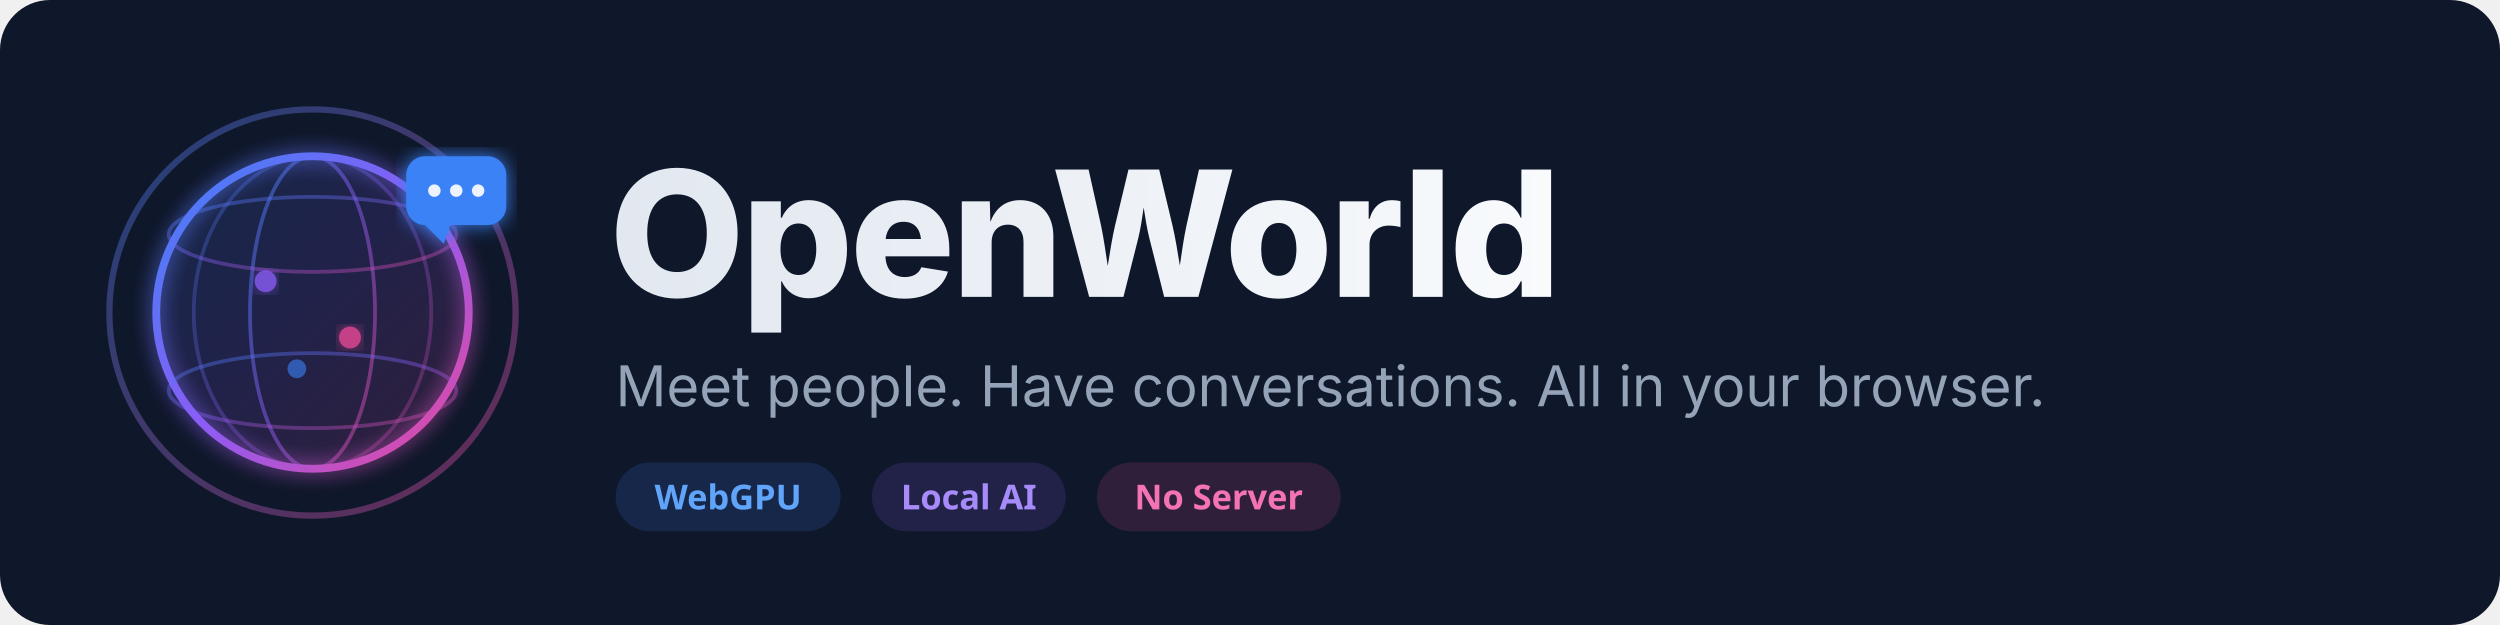
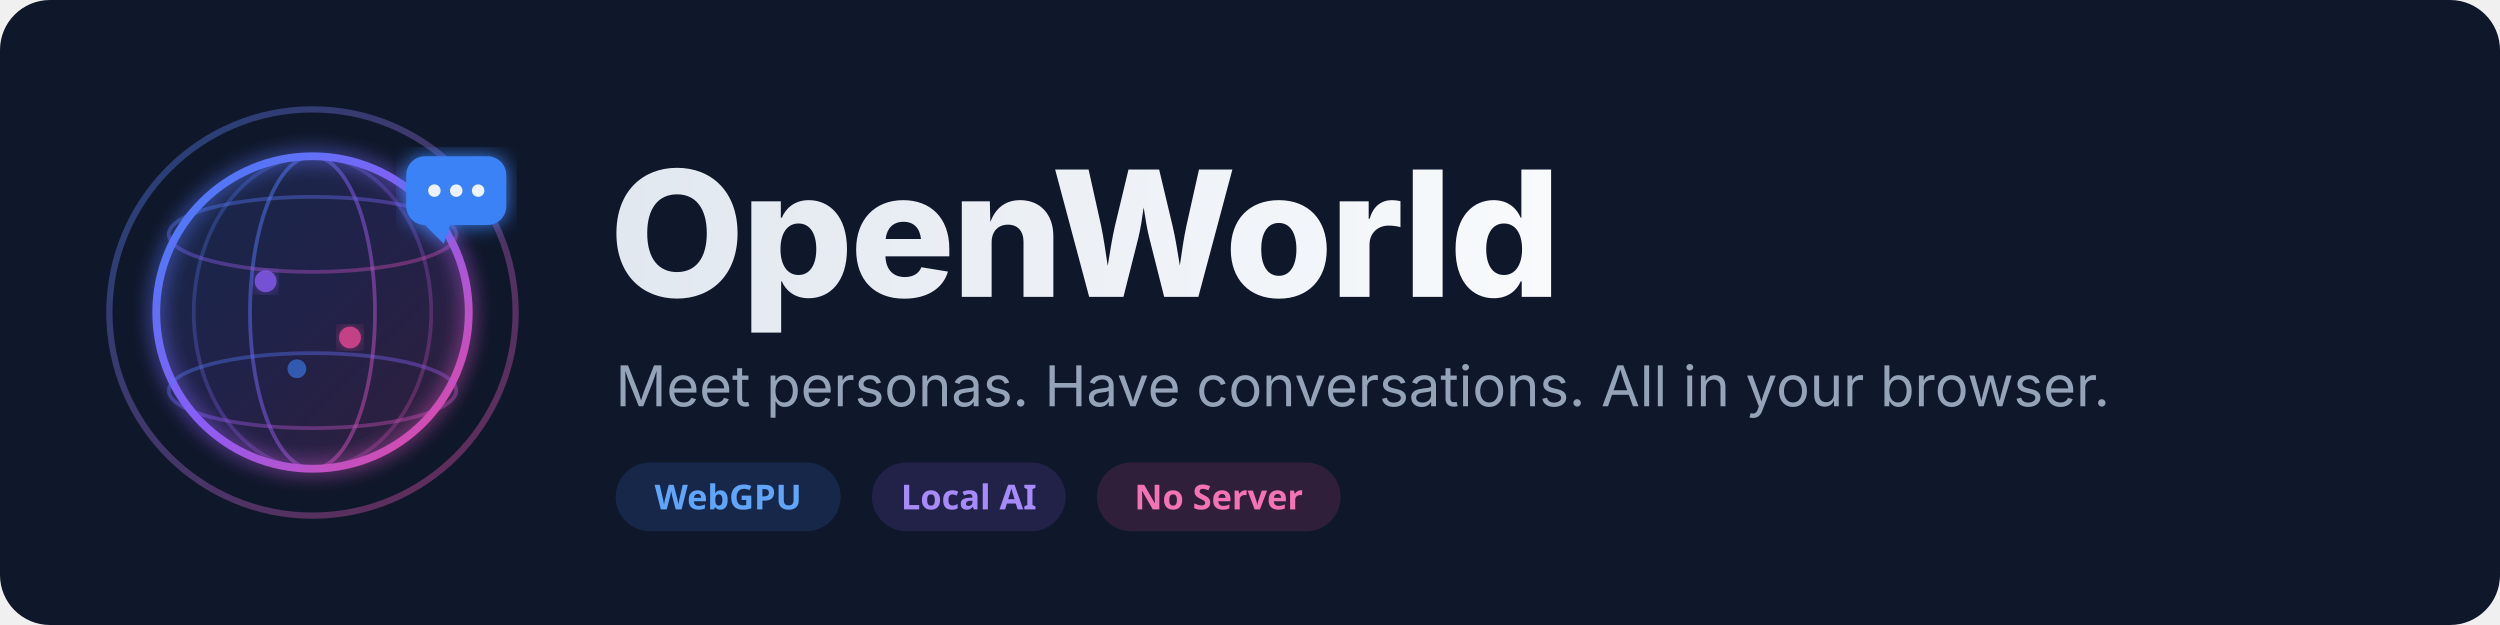
<svg xmlns="http://www.w3.org/2000/svg" viewBox="0 0 800 200" fill="none">
  <defs>
    <linearGradient id="globeGrad" x1="0%" y1="0%" x2="100%" y2="100%">
      <stop offset="0%" stop-color="#3B82F6" />
      <stop offset="50%" stop-color="#8B5CF6" />
      <stop offset="100%" stop-color="#EC4899" />
    </linearGradient>
    <linearGradient id="ringGrad" x1="0%" y1="0%" x2="100%" y2="100%">
      <stop offset="0%" stop-color="#3B82F6" stop-opacity="0.4" />
      <stop offset="100%" stop-color="#EC4899" stop-opacity="0.4" />
    </linearGradient>
    <linearGradient id="textGrad" x1="0%" y1="0%" x2="100%" y2="0%">
      <stop offset="0%" stop-color="#E2E8F0" />
      <stop offset="100%" stop-color="#F8FAFC" />
    </linearGradient>
    <filter id="glow">
      <feGaussianBlur stdDeviation="3" result="blur" />
      <feMerge>
        <feMergeNode in="blur" />
        <feMergeNode in="SourceGraphic" />
      </feMerge>
    </filter>
  </defs>
  <rect width="800" height="200" rx="16" fill="#0F172A" />
  <circle cx="100" cy="100" r="65" stroke="url(#ringGrad)" stroke-width="2" fill="none" />
  <circle cx="100" cy="100" r="50" fill="url(#globeGrad)" opacity="0.15" />
  <circle cx="100" cy="100" r="50" stroke="url(#globeGrad)" stroke-width="2.5" fill="none" filter="url(#glow)" />
  <ellipse cx="100" cy="100" rx="20" ry="50" stroke="url(#globeGrad)" stroke-width="1.2" fill="none" opacity="0.5" />
  <ellipse cx="100" cy="100" rx="38" ry="50" stroke="url(#globeGrad)" stroke-width="1.2" fill="none" opacity="0.3" />
  <ellipse cx="100" cy="75" rx="46" ry="12" stroke="url(#globeGrad)" stroke-width="1.2" fill="none" opacity="0.4" />
  <line x1="50" y1="100" x2="150" y2="100" stroke="url(#globeGrad)" stroke-width="1.2" opacity="0.4" />
  <ellipse cx="100" cy="125" rx="46" ry="12" stroke="url(#globeGrad)" stroke-width="1.2" fill="none" opacity="0.4" />
  <g transform="translate(130, 50)" filter="url(#glow)">
    <rect x="0" y="0" width="32" height="22" rx="6" fill="#3B82F6" />
    <polygon points="6,22 12,28 14,22" fill="#3B82F6" />
    <circle cx="9" cy="11" r="2" fill="white" opacity="0.9" />
    <circle cx="16" cy="11" r="2" fill="white" opacity="0.9" />
    <circle cx="23" cy="11" r="2" fill="white" opacity="0.9" />
  </g>
  <circle cx="85" cy="90" r="3.5" fill="#8B5CF6" opacity="0.8" filter="url(#glow)" />
  <circle cx="112" cy="108" r="3.5" fill="#EC4899" opacity="0.8" filter="url(#glow)" />
  <circle cx="95" cy="118" r="3" fill="#3B82F6" opacity="0.6" />
  <text x="195" y="95" font-family="system-ui, -apple-system, 'Segoe UI', sans-serif" font-size="56" font-weight="800" fill="url(#textGrad)" letter-spacing="-1">
    OpenWorld
  </text>
  <text x="197" y="130" font-family="system-ui, -apple-system, 'Segoe UI', sans-serif" font-size="18" fill="#94A3B8" font-weight="400">
-     Meet people. Have conversations. All in your browser.
+     Meet personas. Have conversations. All in your browser.
  </text>
  <g transform="translate(197, 148)">
    <rect x="0" y="0" width="72" height="22" rx="11" fill="#3B82F6" opacity="0.15" />
    <text x="36" y="15" font-family="system-ui, sans-serif" font-size="11" fill="#60A5FA" text-anchor="middle" font-weight="600">WebGPU</text>
    <rect x="82" y="0" width="62" height="22" rx="11" fill="#8B5CF6" opacity="0.15" />
    <text x="113" y="15" font-family="system-ui, sans-serif" font-size="11" fill="#A78BFA" text-anchor="middle" font-weight="600">Local AI</text>
    <rect x="154" y="0" width="78" height="22" rx="11" fill="#EC4899" opacity="0.15" />
    <text x="193" y="15" font-family="system-ui, sans-serif" font-size="11" fill="#F472B6" text-anchor="middle" font-weight="600">No Server</text>
  </g>
</svg>
